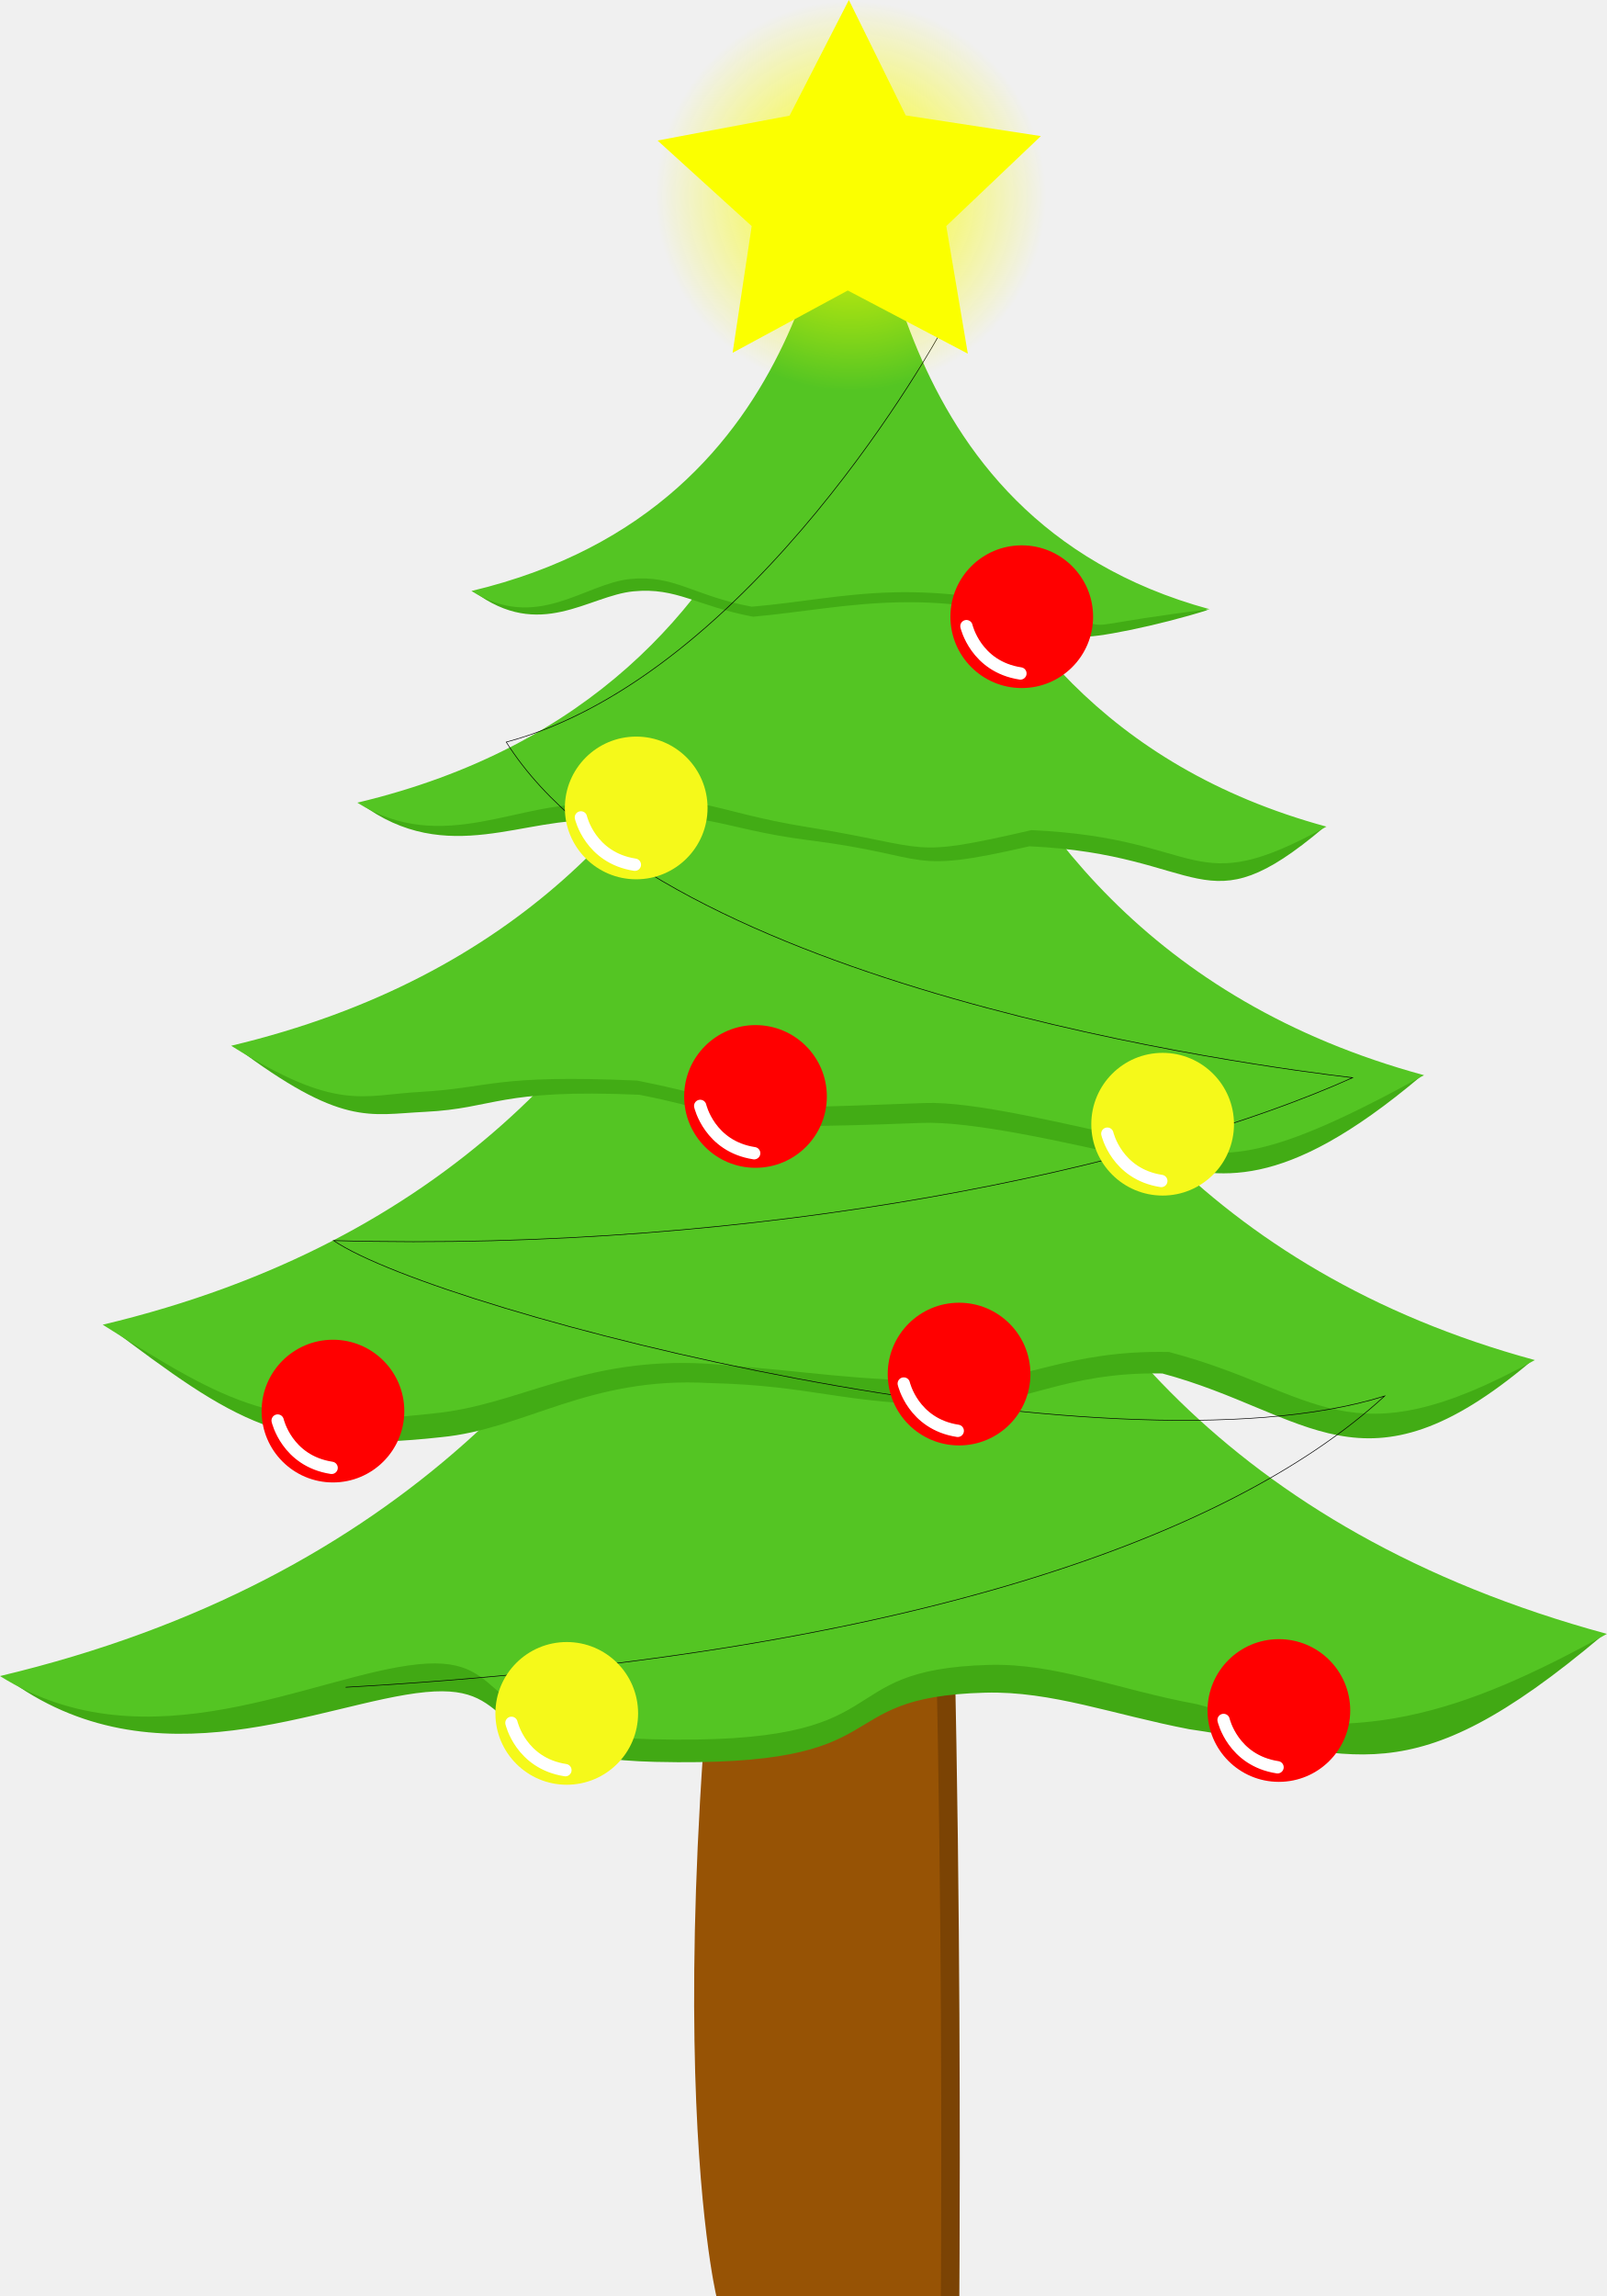
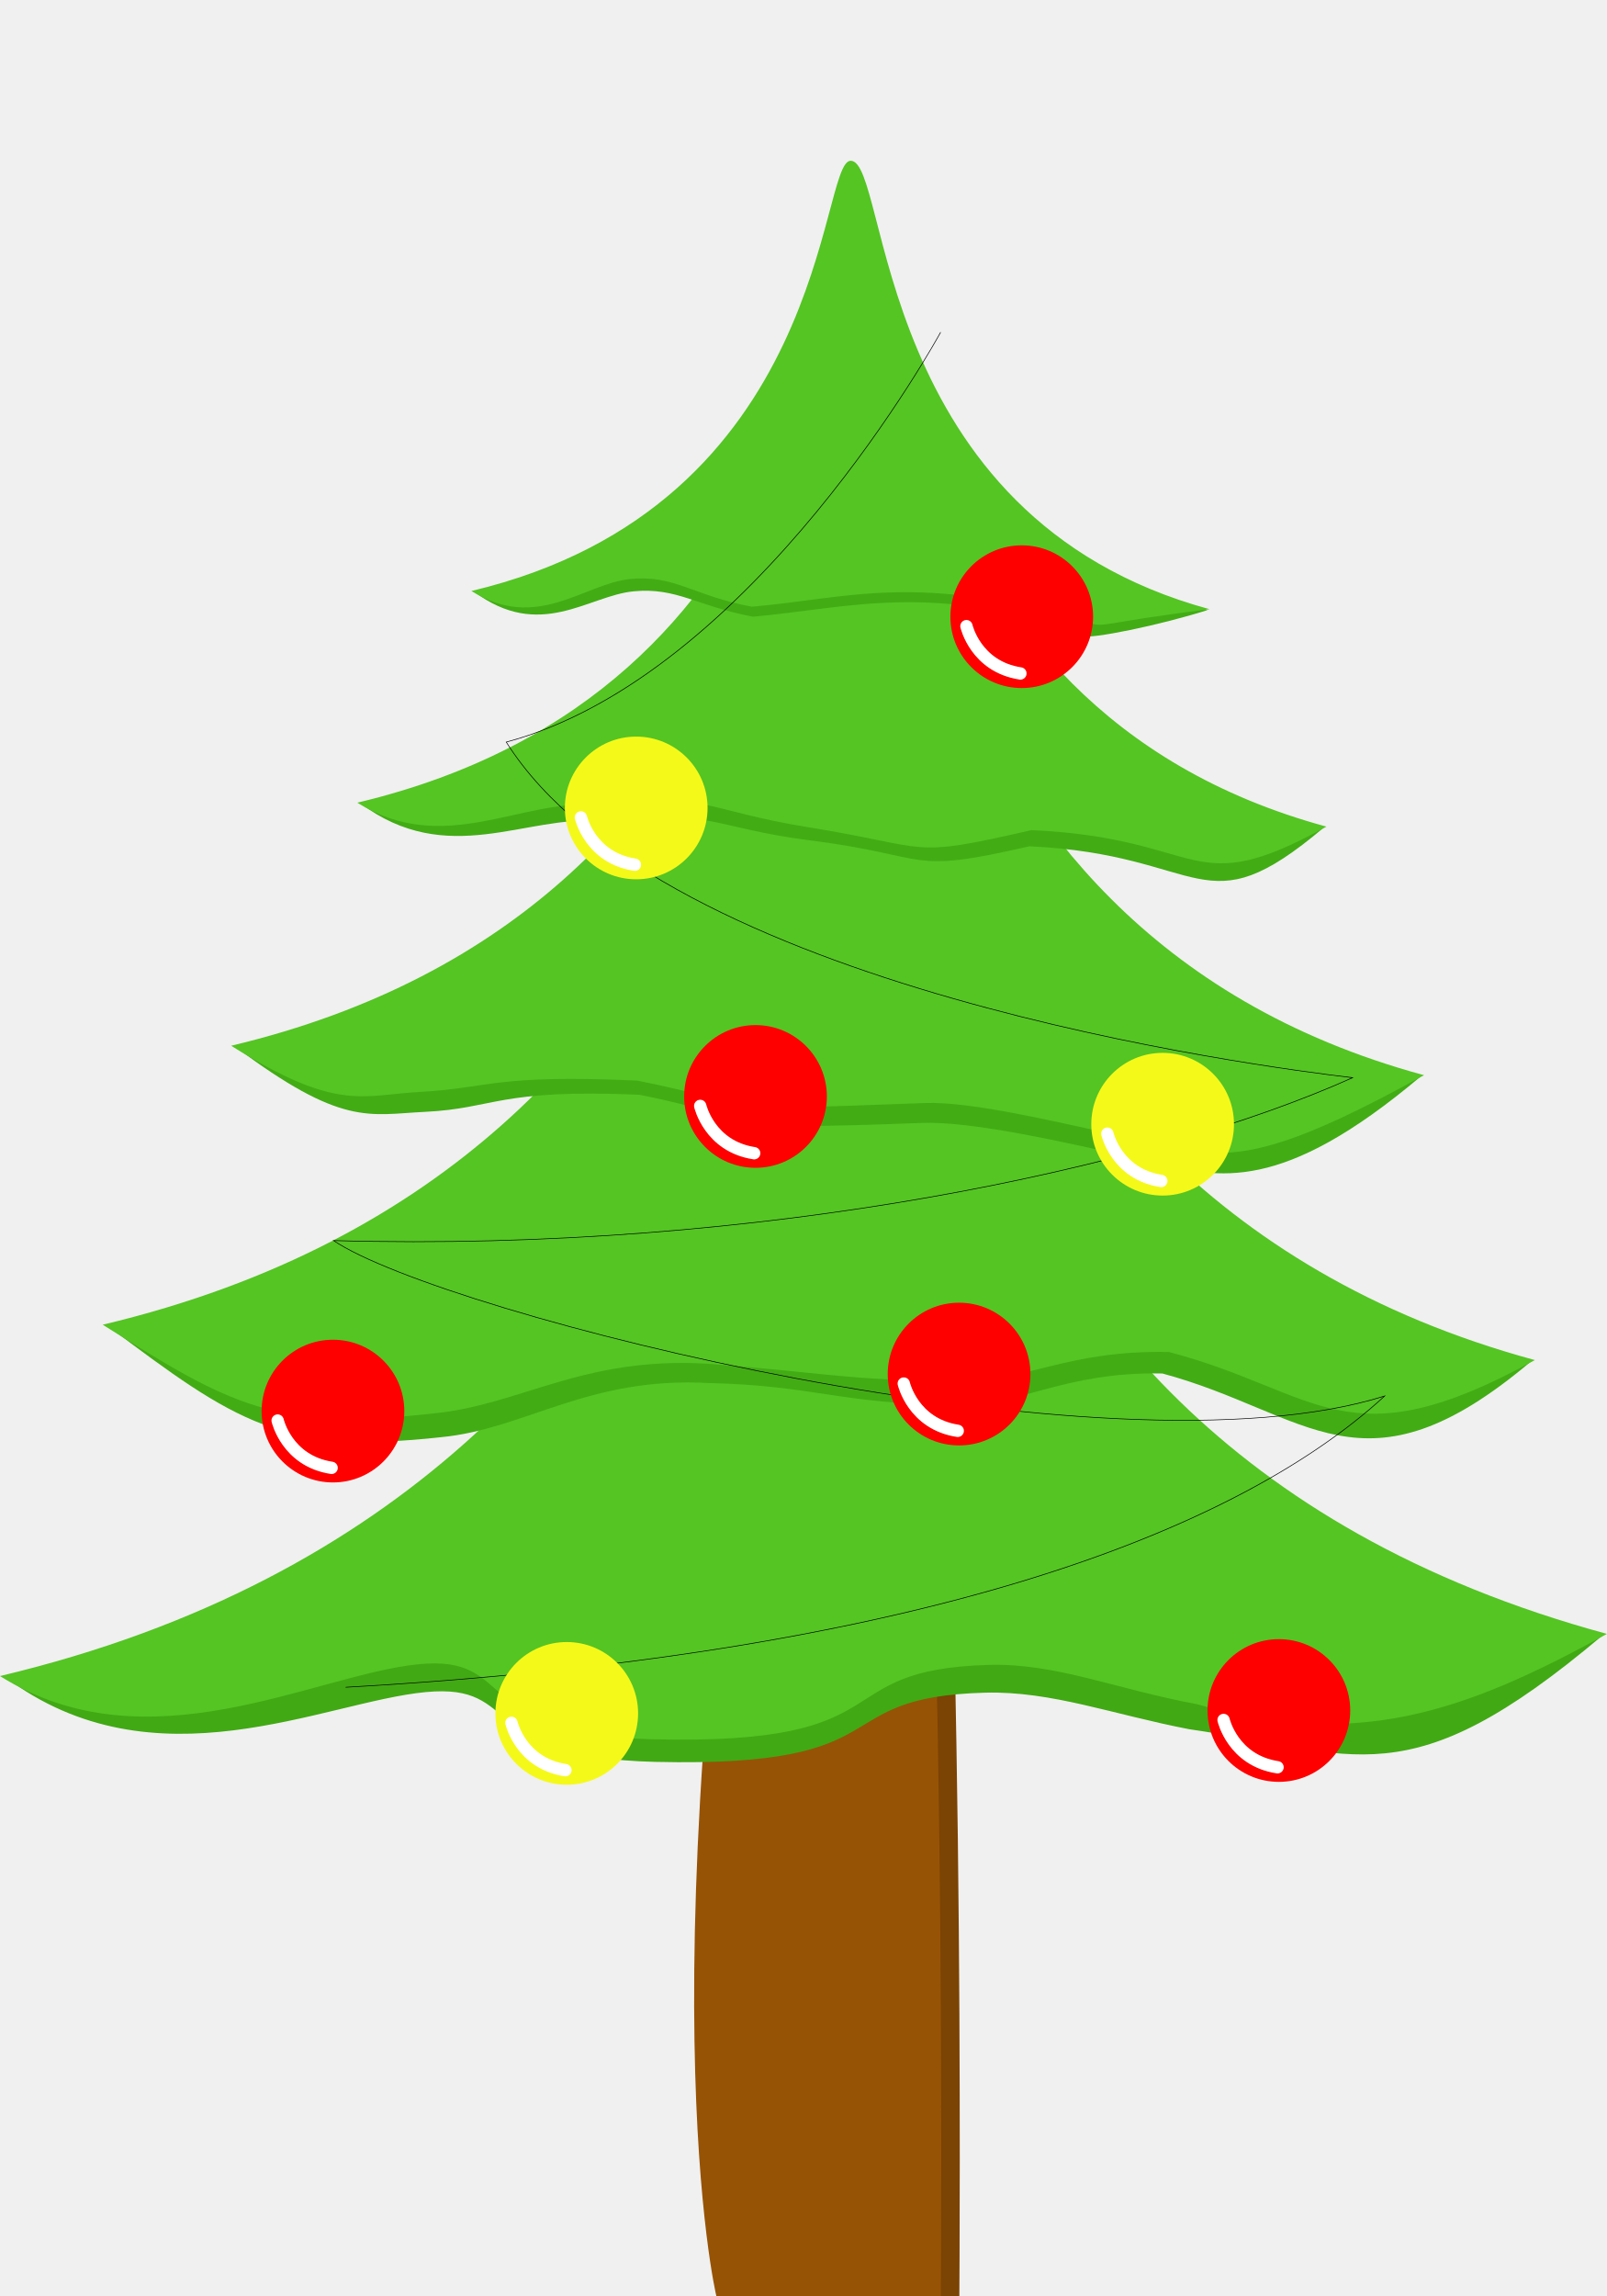
<svg xmlns="http://www.w3.org/2000/svg" version="1.1" width="130.25" height="186.08" viewBox="0,0,130.25,186.08">
-   <defs>
-     <radialGradient cx="241.847" cy="10.346" r="15.812" gradientUnits="userSpaceOnUse" id="color-1">
-       <stop offset="0" stop-color="#fbff00" />
-       <stop offset="1" stop-color="#fbff00" stop-opacity="0" />
-     </radialGradient>
-   </defs>
  <g transform="translate(-172.875,5.52926)">
    <g data-paper-data="{&quot;isPaintingLayer&quot;:true}" fill-rule="nonzero" stroke-linejoin="miter" stroke-miterlimit="10" stroke-dasharray="" stroke-dashoffset="0" style="mix-blend-mode: normal">
      <path d="M232.438,180.551c0,0 -6.188,-25.668 4.385,-88.667c2.351,-14.011 9.394,-18.911 11.254,-4c3.086,24.73 2.558,92.667 2.558,92.667z" fill="#7b4304" stroke="none" stroke-width="0" stroke-linecap="butt" />
      <path d="M230.938,180.551c0,0 -6.188,-25.668 4.385,-88.667c2.351,-14.011 9.394,-18.911 11.254,-4c3.086,24.73 2.558,92.667 2.558,92.667z" fill="#975305" stroke="none" stroke-width="0" stroke-linecap="butt" />
      <g stroke="none" stroke-width="0" stroke-linecap="butt">
        <path d="M173.303,130.396c65.672,-9.3 63.12,-70.998 68.828,-71.088c7.028,-0.111 -0.561,54.675 60.598,67.739c-15.809,13.339 -19.908,9.527 -33.458,7.569c-6.158,-1.182 -11.167,-3.103 -16.526,-2.962c-13.262,0.35 -6.337,6.093 -26.779,5.608c-14.613,-0.347 -10.641,-6.412 -18.587,-5.655c-8.278,0.789 -21.965,7.888 -34.077,-1.212z" fill="#41a914" />
        <path d="M172.875,130.307c65.504,-15.585 63.517,-78.57 69.339,-78.667c7.166,-0.119 -1.069,58.413 60.911,75.25c-11.706,6.454 -20.381,9.362 -33.236,5.696c-6.491,-1.195 -11.387,-3.335 -16.852,-3.183c-13.524,0.376 -6.462,6.55 -27.308,6.027c-14.902,-0.373 -10.851,-6.892 -18.953,-6.078c-8.441,0.848 -21.936,8.478 -33.902,0.955z" fill="#54c523" />
      </g>
      <g stroke="none" stroke-width="0" stroke-linecap="butt">
        <path d="M181.57,101.907c56.47,-7.997 54.275,-61.049 59.184,-61.127c6.043,-0.095 3.602,52.818 56.191,64.051c-13.594,11.47 -18.009,4.133 -29.854,0.954c-8.039,-0.156 -11.465,2.652 -16.835,2.578c-9.358,-0.129 -11.388,-1.601 -19.902,-1.803c-9.816,-0.549 -14.9,3.737 -21.732,4.388c-12.868,1.428 -16.637,-1.217 -27.052,-9.042z" fill="#42ac15" />
        <path d="M181.202,101.832c56.325,-13.401 54.617,-67.56 59.622,-67.643c6.162,-0.103 3.166,56.032 56.461,70.51c-15.319,8.447 -17.49,2.535 -29.663,-0.656c-8.325,-0.168 -11.654,2.457 -17.115,2.388c-9.449,-0.119 -10.932,-0.743 -20.356,-1.442c-10.064,-0.571 -15.08,3.324 -22.047,4.024c-13.008,1.479 -16.612,-0.71 -26.901,-7.179z" fill="#54c523" />
      </g>
      <g stroke="none" stroke-width="0" stroke-linecap="butt">
        <path d="M191.92,79.286c47.035,-6.661 45.207,-50.85 49.296,-50.914c5.033,-0.08 3.001,43.994 46.804,53.35c-11.323,9.554 -16.407,8.187 -21.373,7.022c-8.226,-1.929 -15.233,-3.415 -19.07,-3.266c-18.347,0.71 -12.112,-0.16 -22.882,-2.282c-11.466,-0.499 -11.666,1.11 -17.377,1.385c-4.562,0.22 -6.723,1.222 -15.398,-5.295z" fill="#42ac15" />
        <path d="M191.613,79.223c46.915,-11.162 45.492,-56.273 49.661,-56.342c5.133,-0.085 2.637,46.671 47.028,58.73c-12.76,7.036 -15.962,6.848 -21.214,5.681c-8.503,-1.89 -15.391,-3.576 -19.303,-3.425c-18.423,0.708 -12.524,0.328 -23.26,-1.82c-11.673,-0.517 -11.816,0.597 -17.639,0.921c-4.674,0.26 -6.703,1.645 -15.273,-3.744z" fill="#54c523" />
      </g>
      <g stroke="none" stroke-width="0" stroke-linecap="butt">
        <path d="M202.085,59.576c38.214,-5.411 36.729,-41.313 40.05,-41.365c4.089,-0.065 2.438,35.742 38.025,43.344c-9.861,8.321 -9.45,2.163 -23.849,1.503c-10.118,2.332 -7.7,0.793 -17.833,-0.487c-7.736,-0.977 -8.442,-2.731 -17.065,-1.54c-5.817,-0.541 -12.281,3.84 -19.329,-1.455z" fill="#42ac15" />
        <path d="M201.836,59.525c38.116,-9.069 36.96,-45.719 40.347,-45.775c4.17,-0.069 2.142,37.918 38.208,47.715c-11.19,6.17 -9.636,0.929 -23.909,0.284c-10.18,2.338 -7.859,1.407 -18.14,-0.243c-8.279,-1.329 -8.564,-3.01 -17.279,-1.787c-5.912,-0.507 -12.264,4.183 -19.227,-0.195z" fill="#54c523" />
      </g>
      <g stroke="none" stroke-width="0" stroke-linecap="butt">
        <path d="M211.276,42.407c29.109,-4.122 27.977,-31.469 30.508,-31.509c3.115,-0.049 1.857,27.226 28.965,33.017c-3.867,1.233 -9.475,2.367 -10.135,2.113c-11.775,-4.52 -18.955,-2.269 -26.695,-1.577c-4.577,-0.854 -6.166,-2.392 -9.688,-2.056c-3.669,0.35 -7.586,4.046 -12.954,0.013z" fill="#42ac15" />
        <path d="M211.086,42.368c29.034,-6.908 28.154,-34.825 30.734,-34.868c3.176,-0.053 1.632,28.883 29.104,36.346c-9.397,1.154 -8.27,1.557 -10.037,1.033c-13.723,-4.07 -19.185,-1.912 -27.073,-1.239c-4.705,-0.865 -6.259,-2.605 -9.851,-2.244c-3.741,0.376 -7.573,4.308 -12.877,0.973z" fill="#54c523" />
      </g>
      <path d="M249.109,21.413c0,0 -15.141,27.819 -35.2,33.2c12.674,20.053 61.087,26.311 68.6,27.2c-16.293,7.31 -47.904,14.177 -82.6,13.2c8.845,5.963 62.833,19.647 85.2,12.6c-12.69,11.633 -39.404,21.075 -84.2,23.6" fill="none" stroke="#000000" stroke-width="0.05" stroke-linecap="round" />
      <path d="M233.804,12.793l-7.63,-6.933l10.7,-2.015l4.806,-9.375l4.609,9.355l10.954,1.675l-7.668,7.291l1.748,10.344l-9.731,-5.121l-9.334,5.049z" fill="none" stroke="none" stroke-width="0" stroke-linecap="butt" />
      <g>
        <path d="M270.752,133.099c0,-3.194 2.589,-5.783 5.783,-5.783c3.194,0 5.783,2.589 5.783,5.783c0,3.194 -2.589,5.783 -5.783,5.783c-3.194,0 -5.783,-2.589 -5.783,-5.783z" fill="#ff0000" stroke="none" stroke-width="0" stroke-linecap="butt" />
        <path d="M276.426,137.699c-3.627,-0.556 -4.373,-3.833 -4.373,-3.833" fill="none" stroke="#ffffff" stroke-width="1" stroke-linecap="round" />
      </g>
      <g>
        <path d="M194.08,108.833c0,-3.194 2.589,-5.783 5.783,-5.783c3.194,0 5.783,2.589 5.783,5.783c0,3.194 -2.589,5.783 -5.783,5.783c-3.194,0 -5.783,-2.589 -5.783,-5.783z" fill="#ff0000" stroke="none" stroke-width="0" stroke-linecap="butt" />
        <path d="M199.754,113.433c-3.627,-0.556 -4.373,-3.833 -4.373,-3.833" fill="none" stroke="#ffffff" stroke-width="1" stroke-linecap="round" />
      </g>
      <g>
        <path d="M249.91,44.451c0,-3.194 2.589,-5.783 5.783,-5.783c3.194,0 5.783,2.589 5.783,5.783c0,3.194 -2.589,5.783 -5.783,5.783c-3.194,0 -5.783,-2.589 -5.783,-5.783z" fill="#ff0000" stroke="none" stroke-width="0" stroke-linecap="butt" />
        <path d="M255.584,49.051c-3.627,-0.556 -4.373,-3.833 -4.373,-3.833" fill="none" stroke="#ffffff" stroke-width="1" stroke-linecap="round" />
      </g>
      <g>
        <path d="M228.33,83.333c0,-3.194 2.589,-5.783 5.783,-5.783c3.194,0 5.783,2.589 5.783,5.783c0,3.194 -2.589,5.783 -5.783,5.783c-3.194,0 -5.783,-2.589 -5.783,-5.783z" fill="#ff0000" stroke="none" stroke-width="0" stroke-linecap="butt" />
        <path d="M234.004,87.933c-3.627,-0.556 -4.373,-3.833 -4.373,-3.833" fill="none" stroke="#ffffff" stroke-width="1" stroke-linecap="round" />
      </g>
      <g stroke-width="1">
        <path d="M244.83,105.833c0,-3.194 2.589,-5.783 5.783,-5.783c3.194,0 5.783,2.589 5.783,5.783c0,3.194 -2.589,5.783 -5.783,5.783c-3.194,0 -5.783,-2.589 -5.783,-5.783z" fill="#ff0000" stroke="none" stroke-linecap="butt" />
        <path d="M250.504,110.433c-3.627,-0.556 -4.373,-3.833 -4.373,-3.833" fill="none" stroke="#ffffff" stroke-linecap="round" />
      </g>
      <path d="M200.074,131.328c0,-0.658 0.534,-1.192 1.192,-1.192c0.658,0 1.192,0.534 1.192,1.192c0,0.658 -0.534,1.192 -1.192,1.192c-0.658,0 -1.192,-0.534 -1.192,-1.192z" fill="none" stroke="none" stroke-width="0" stroke-linecap="butt" />
      <path d="M211.536,130.482c0,-0.658 0.534,-1.192 1.192,-1.192c0.658,0 1.192,0.534 1.192,1.192c0,0.658 -0.534,1.192 -1.192,1.192c-0.658,0 -1.192,-0.534 -1.192,-1.192z" fill="none" stroke="none" stroke-width="0" stroke-linecap="butt" />
      <path d="M237.536,126.789c0,-0.658 0.534,-1.192 1.192,-1.192c0.658,0 1.192,0.534 1.192,1.192c0,0.658 -0.534,1.192 -1.192,1.192c-0.658,0 -1.192,-0.534 -1.192,-1.192z" fill="none" stroke="none" stroke-width="0" stroke-linecap="butt" />
      <path d="M225.074,128.789c0,-0.658 0.534,-1.192 1.192,-1.192c0.658,0 1.192,0.534 1.192,1.192c0,0.658 -0.534,1.192 -1.192,1.192c-0.658,0 -1.192,-0.534 -1.192,-1.192z" fill="none" stroke="none" stroke-width="0" stroke-linecap="butt" />
      <g stroke-width="1">
        <path d="M213.03,133.333c0,-3.194 2.589,-5.783 5.783,-5.783c3.194,0 5.783,2.589 5.783,5.783c0,3.194 -2.589,5.783 -5.783,5.783c-3.194,0 -5.783,-2.589 -5.783,-5.783z" fill="#f5f91a" stroke="none" stroke-linecap="butt" />
        <path d="M218.704,137.933c-3.627,-0.556 -4.373,-3.833 -4.373,-3.833" fill="none" stroke="#ffffff" stroke-linecap="round" />
      </g>
      <path d="M250.843,123.789c0,-0.658 0.534,-1.192 1.192,-1.192c0.658,0 1.192,0.534 1.192,1.192c0,0.658 -0.534,1.192 -1.192,1.192c-0.658,0 -1.192,-0.534 -1.192,-1.192z" fill="none" stroke="none" stroke-width="0" stroke-linecap="butt" />
      <path d="M262.228,120.02c0,-0.658 0.534,-1.192 1.192,-1.192c0.658,0 1.192,0.534 1.192,1.192c0,0.658 -0.534,1.192 -1.192,1.192c-0.658,0 -1.192,-0.534 -1.192,-1.192z" fill="none" stroke="none" stroke-width="0" stroke-linecap="butt" />
      <path d="M272.536,115.328c0,-0.658 0.534,-1.192 1.192,-1.192c0.658,0 1.192,0.534 1.192,1.192c0,0.658 -0.534,1.192 -1.192,1.192c-0.658,0 -1.192,-0.534 -1.192,-1.192z" fill="none" stroke="none" stroke-width="0" stroke-linecap="butt" />
      <path d="M281.228,109.789c0,-0.658 0.534,-1.192 1.192,-1.192c0.658,0 1.192,0.534 1.192,1.192c0,0.658 -0.534,1.192 -1.192,1.192c-0.658,0 -1.192,-0.534 -1.192,-1.192z" fill="none" stroke="none" stroke-width="0" stroke-linecap="butt" />
      <path d="M273.843,109.174c0,-0.658 0.534,-1.192 1.192,-1.192c0.658,0 1.192,0.534 1.192,1.192c0,0.658 -0.534,1.192 -1.192,1.192c-0.658,0 -1.192,-0.534 -1.192,-1.192z" fill="none" stroke="none" stroke-width="0" stroke-linecap="butt" />
      <path d="M263.459,109.559c0,-0.658 0.534,-1.192 1.192,-1.192c0.658,0 1.192,0.534 1.192,1.192c0,0.658 -0.534,1.192 -1.192,1.192c-0.658,0 -1.192,-0.534 -1.192,-1.192z" fill="none" stroke="none" stroke-width="0" stroke-linecap="butt" />
      <path d="M223.151,103.405c0,-0.658 0.534,-1.192 1.192,-1.192c0.658,0 1.192,0.534 1.192,1.192c0,0.658 -0.534,1.192 -1.192,1.192c-0.658,0 -1.192,-0.534 -1.192,-1.192z" fill="none" stroke="none" stroke-width="0" stroke-linecap="butt" />
      <path d="M235.92,106.251c0,-0.658 0.534,-1.192 1.192,-1.192c0.658,0 1.192,0.534 1.192,1.192c0,0.658 -0.534,1.192 -1.192,1.192c-0.658,0 -1.192,-0.534 -1.192,-1.192z" fill="none" stroke="none" stroke-width="0" stroke-linecap="butt" />
-       <path d="M226.034,10.346c0,-8.733 7.08,-15.812 15.812,-15.812c8.733,0 15.812,7.08 15.812,15.812c0,8.733 -7.08,15.812 -15.812,15.812c-8.733,0 -15.812,-7.08 -15.812,-15.812z" fill="url(#color-1)" stroke="none" stroke-width="0" stroke-linecap="butt" />
      <path d="M212.305,100.482c0,-0.658 0.534,-1.192 1.192,-1.192c0.658,0 1.192,0.534 1.192,1.192c0,0.658 -0.534,1.192 -1.192,1.192c-0.658,0 -1.192,-0.534 -1.192,-1.192z" fill="none" stroke="none" stroke-width="0" stroke-linecap="butt" />
      <path d="M201.151,96.559c0,-0.658 0.534,-1.192 1.192,-1.192c0.658,0 1.192,0.534 1.192,1.192c0,0.658 -0.534,1.192 -1.192,1.192c-0.658,0 -1.192,-0.534 -1.192,-1.192z" fill="none" stroke="none" stroke-width="0" stroke-linecap="butt" />
      <path d="M209.997,95.097c0,-0.658 0.534,-1.192 1.192,-1.192c0.658,0 1.192,0.534 1.192,1.192c0,0.658 -0.534,1.192 -1.192,1.192c-0.658,0 -1.192,-0.534 -1.192,-1.192z" fill="none" stroke="none" stroke-width="0" stroke-linecap="butt" />
      <path d="M221.689,94.482c0,-0.658 0.534,-1.192 1.192,-1.192c0.658,0 1.192,0.534 1.192,1.192c0,0.658 -0.534,1.192 -1.192,1.192c-0.658,0 -1.192,-0.534 -1.192,-1.192z" fill="none" stroke="none" stroke-width="0" stroke-linecap="butt" />
      <path d="M235.997,92.943c0,-0.658 0.534,-1.192 1.192,-1.192c0.658,0 1.192,0.534 1.192,1.192c0,0.658 -0.534,1.192 -1.192,1.192c-0.658,0 -1.192,-0.534 -1.192,-1.192z" fill="none" stroke="none" stroke-width="0" stroke-linecap="butt" />
      <path d="M248.766,91.097c0,-0.658 0.534,-1.192 1.192,-1.192c0.658,0 1.192,0.534 1.192,1.192c0,0.658 -0.534,1.192 -1.192,1.192c-0.658,0 -1.192,-0.534 -1.192,-1.192z" fill="none" stroke="none" stroke-width="0" stroke-linecap="butt" />
      <path d="M259.536,89.02c0,-0.658 0.534,-1.192 1.192,-1.192c0.658,0 1.192,0.534 1.192,1.192c0,0.658 -0.534,1.192 -1.192,1.192c-0.658,0 -1.192,-0.534 -1.192,-1.192z" fill="none" stroke="none" stroke-width="0" stroke-linecap="butt" />
      <path d="M273.305,84.789c0,-0.658 0.534,-1.192 1.192,-1.192c0.658,0 1.192,0.534 1.192,1.192c0,0.658 -0.534,1.192 -1.192,1.192c-0.658,0 -1.192,-0.534 -1.192,-1.192z" fill="none" stroke="none" stroke-width="0" stroke-linecap="butt" />
      <path d="M277.909,81.174c0,-0.658 0.534,-1.192 1.192,-1.192c0.658,0 1.192,0.534 1.192,1.192c0,0.658 -0.534,1.192 -1.192,1.192c-0.658,0 -1.192,-0.534 -1.192,-1.192z" fill="none" stroke="none" stroke-width="0" stroke-linecap="butt" />
      <path d="M266.755,79.405c0,-0.658 0.534,-1.192 1.192,-1.192c0.658,0 1.192,0.534 1.192,1.192c0,0.658 -0.534,1.192 -1.192,1.192c-0.658,0 -1.192,-0.534 -1.192,-1.192z" fill="none" stroke="none" stroke-width="0" stroke-linecap="butt" />
      <g>
        <path d="M261.33,85.583c0,-3.194 2.589,-5.783 5.783,-5.783c3.194,0 5.783,2.589 5.783,5.783c0,3.194 -2.589,5.783 -5.783,5.783c-3.194,0 -5.783,-2.589 -5.783,-5.783z" fill="#f5f91a" stroke="none" stroke-width="0" stroke-linecap="butt" />
        <path d="M267.004,90.183c-3.627,-0.556 -4.373,-3.833 -4.373,-3.833" fill="none" stroke="#ffffff" stroke-width="1" stroke-linecap="round" />
      </g>
      <path d="M255.678,77.02c0,-0.658 0.534,-1.192 1.192,-1.192c0.658,0 1.192,0.534 1.192,1.192c0,0.658 -0.534,1.192 -1.192,1.192c-0.658,0 -1.192,-0.534 -1.192,-1.192z" fill="none" stroke="none" stroke-width="0" stroke-linecap="butt" />
      <path d="M245.217,74.251c0,-0.658 0.534,-1.192 1.192,-1.192c0.658,0 1.192,0.534 1.192,1.192c0,0.658 -0.534,1.192 -1.192,1.192c-0.658,0 -1.192,-0.534 -1.192,-1.192z" fill="none" stroke="none" stroke-width="0" stroke-linecap="butt" />
      <path d="M234.678,70.559c0,-0.658 0.534,-1.192 1.192,-1.192c0.658,0 1.192,0.534 1.192,1.192c0,0.658 -0.534,1.192 -1.192,1.192c-0.658,0 -1.192,-0.534 -1.192,-1.192z" fill="none" stroke="none" stroke-width="0" stroke-linecap="butt" />
      <path d="M225.217,65.789c0,-0.658 0.534,-1.192 1.192,-1.192c0.658,0 1.192,0.534 1.192,1.192c0,0.658 -0.534,1.192 -1.192,1.192c-0.658,0 -1.192,-0.534 -1.192,-1.192z" fill="none" stroke="none" stroke-width="0" stroke-linecap="butt" />
      <g>
        <path d="M218.66,59.951c0,-3.194 2.589,-5.783 5.783,-5.783c3.194,0 5.783,2.589 5.783,5.783c0,3.194 -2.589,5.783 -5.783,5.783c-3.194,0 -5.783,-2.589 -5.783,-5.783z" fill="#f5f91a" stroke="none" stroke-width="0" stroke-linecap="butt" />
        <path d="M224.334,64.551c-3.627,-0.556 -4.373,-3.833 -4.373,-3.833" fill="none" stroke="#ffffff" stroke-width="1" stroke-linecap="round" />
      </g>
      <path d="M214.986,58.02c0,-0.658 0.534,-1.192 1.192,-1.192c0.658,0 1.192,0.534 1.192,1.192c0,0.658 -0.534,1.192 -1.192,1.192c-0.658,0 -1.192,-0.534 -1.192,-1.192z" fill="none" stroke="none" stroke-width="0" stroke-linecap="butt" />
      <path d="M218.832,52.097c0,-0.658 0.534,-1.192 1.192,-1.192c0.658,0 1.192,0.534 1.192,1.192c0,0.658 -0.534,1.192 -1.192,1.192c-0.658,0 -1.192,-0.534 -1.192,-1.192z" fill="none" stroke="#000000" stroke-width="0" stroke-linecap="butt" />
      <path d="M228.448,45.712c0,-0.658 0.534,-1.192 1.192,-1.192c0.658,0 1.192,0.534 1.192,1.192c0,0.658 -0.534,1.192 -1.192,1.192c-0.658,0 -1.192,-0.534 -1.192,-1.192z" fill="none" stroke="#000000" stroke-width="0" stroke-linecap="butt" />
      <path d="M237.371,36.405c0,-0.658 0.534,-1.192 1.192,-1.192c0.658,0 1.192,0.534 1.192,1.192c0,0.658 -0.534,1.192 -1.192,1.192c-0.658,0 -1.192,-0.534 -1.192,-1.192z" fill="none" stroke="#000000" stroke-width="0" stroke-linecap="butt" />
      <path d="M242.909,29.559c0,-0.658 0.534,-1.192 1.192,-1.192c0.658,0 1.192,0.534 1.192,1.192c0,0.658 -0.534,1.192 -1.192,1.192c-0.658,0 -1.192,-0.534 -1.192,-1.192z" fill="none" stroke="#000000" stroke-width="0" stroke-linecap="butt" />
-       <path d="M233.804,12.793l-7.63,-6.933l10.7,-2.015l4.806,-9.375l4.609,9.355l10.954,1.675l-7.668,7.291l1.748,10.344l-9.731,-5.121l-9.334,5.049z" fill="#fbff00" stroke="none" stroke-width="0" stroke-linecap="butt" />
    </g>
  </g>
</svg>
